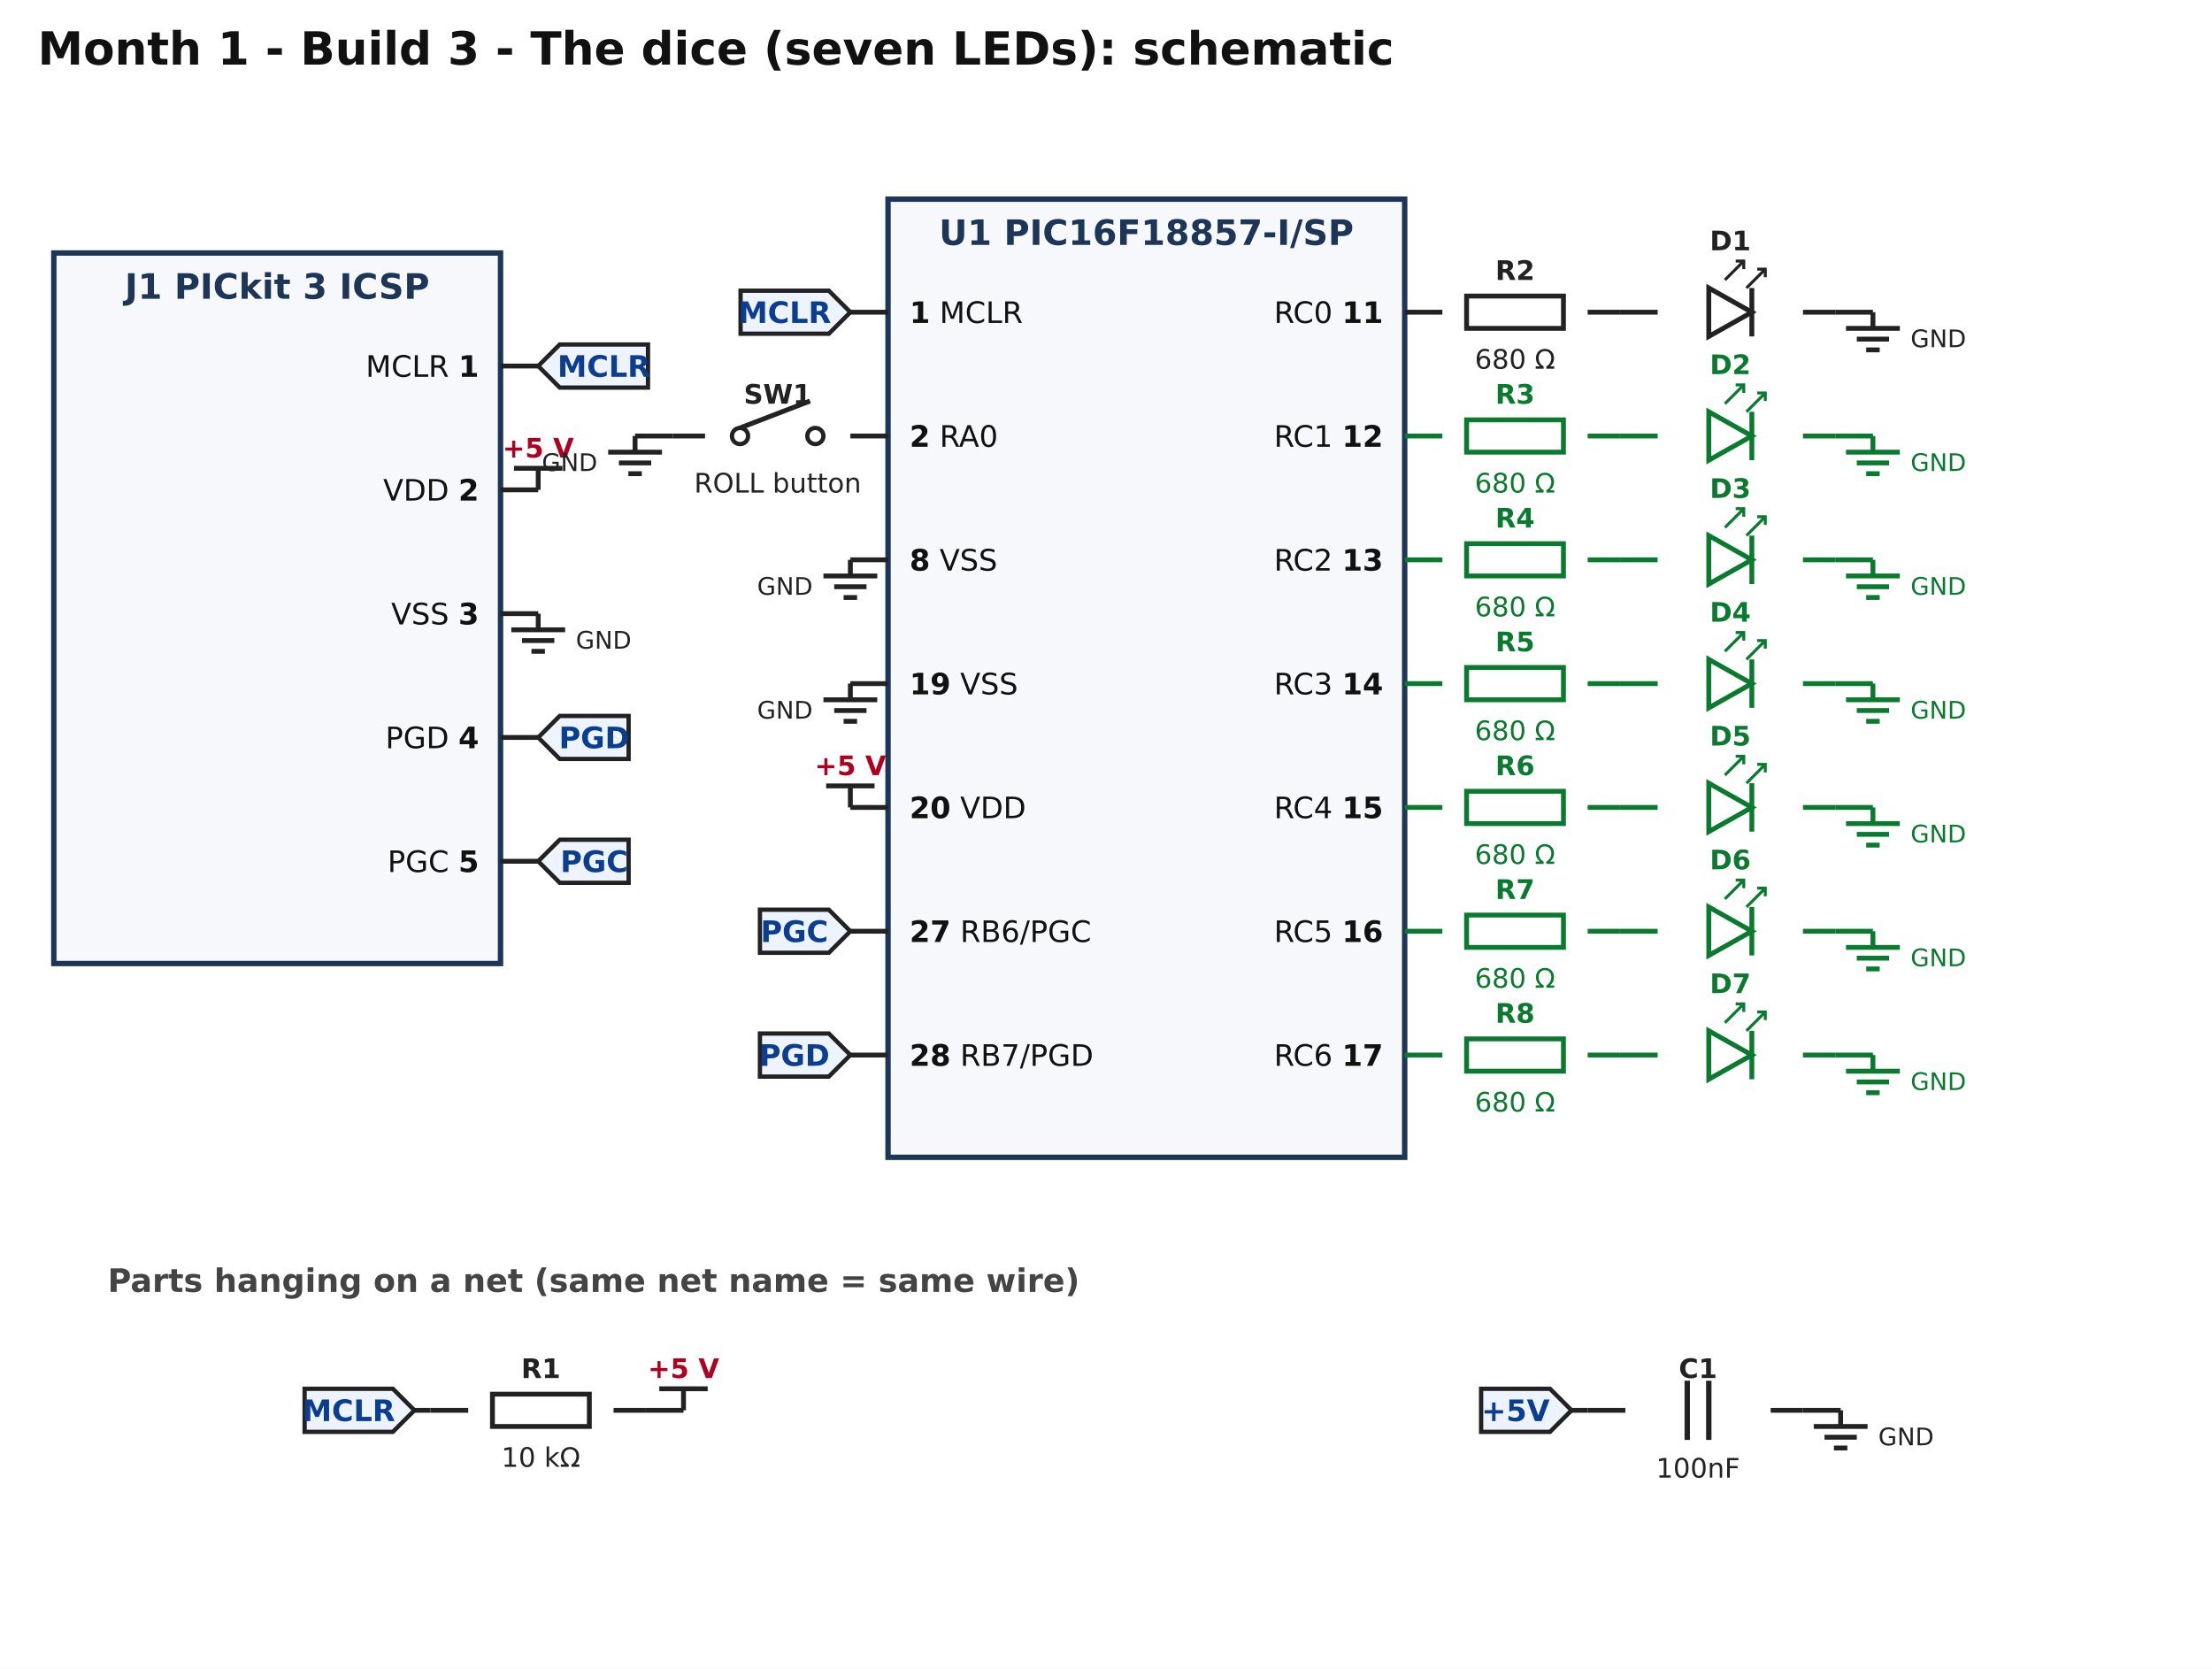
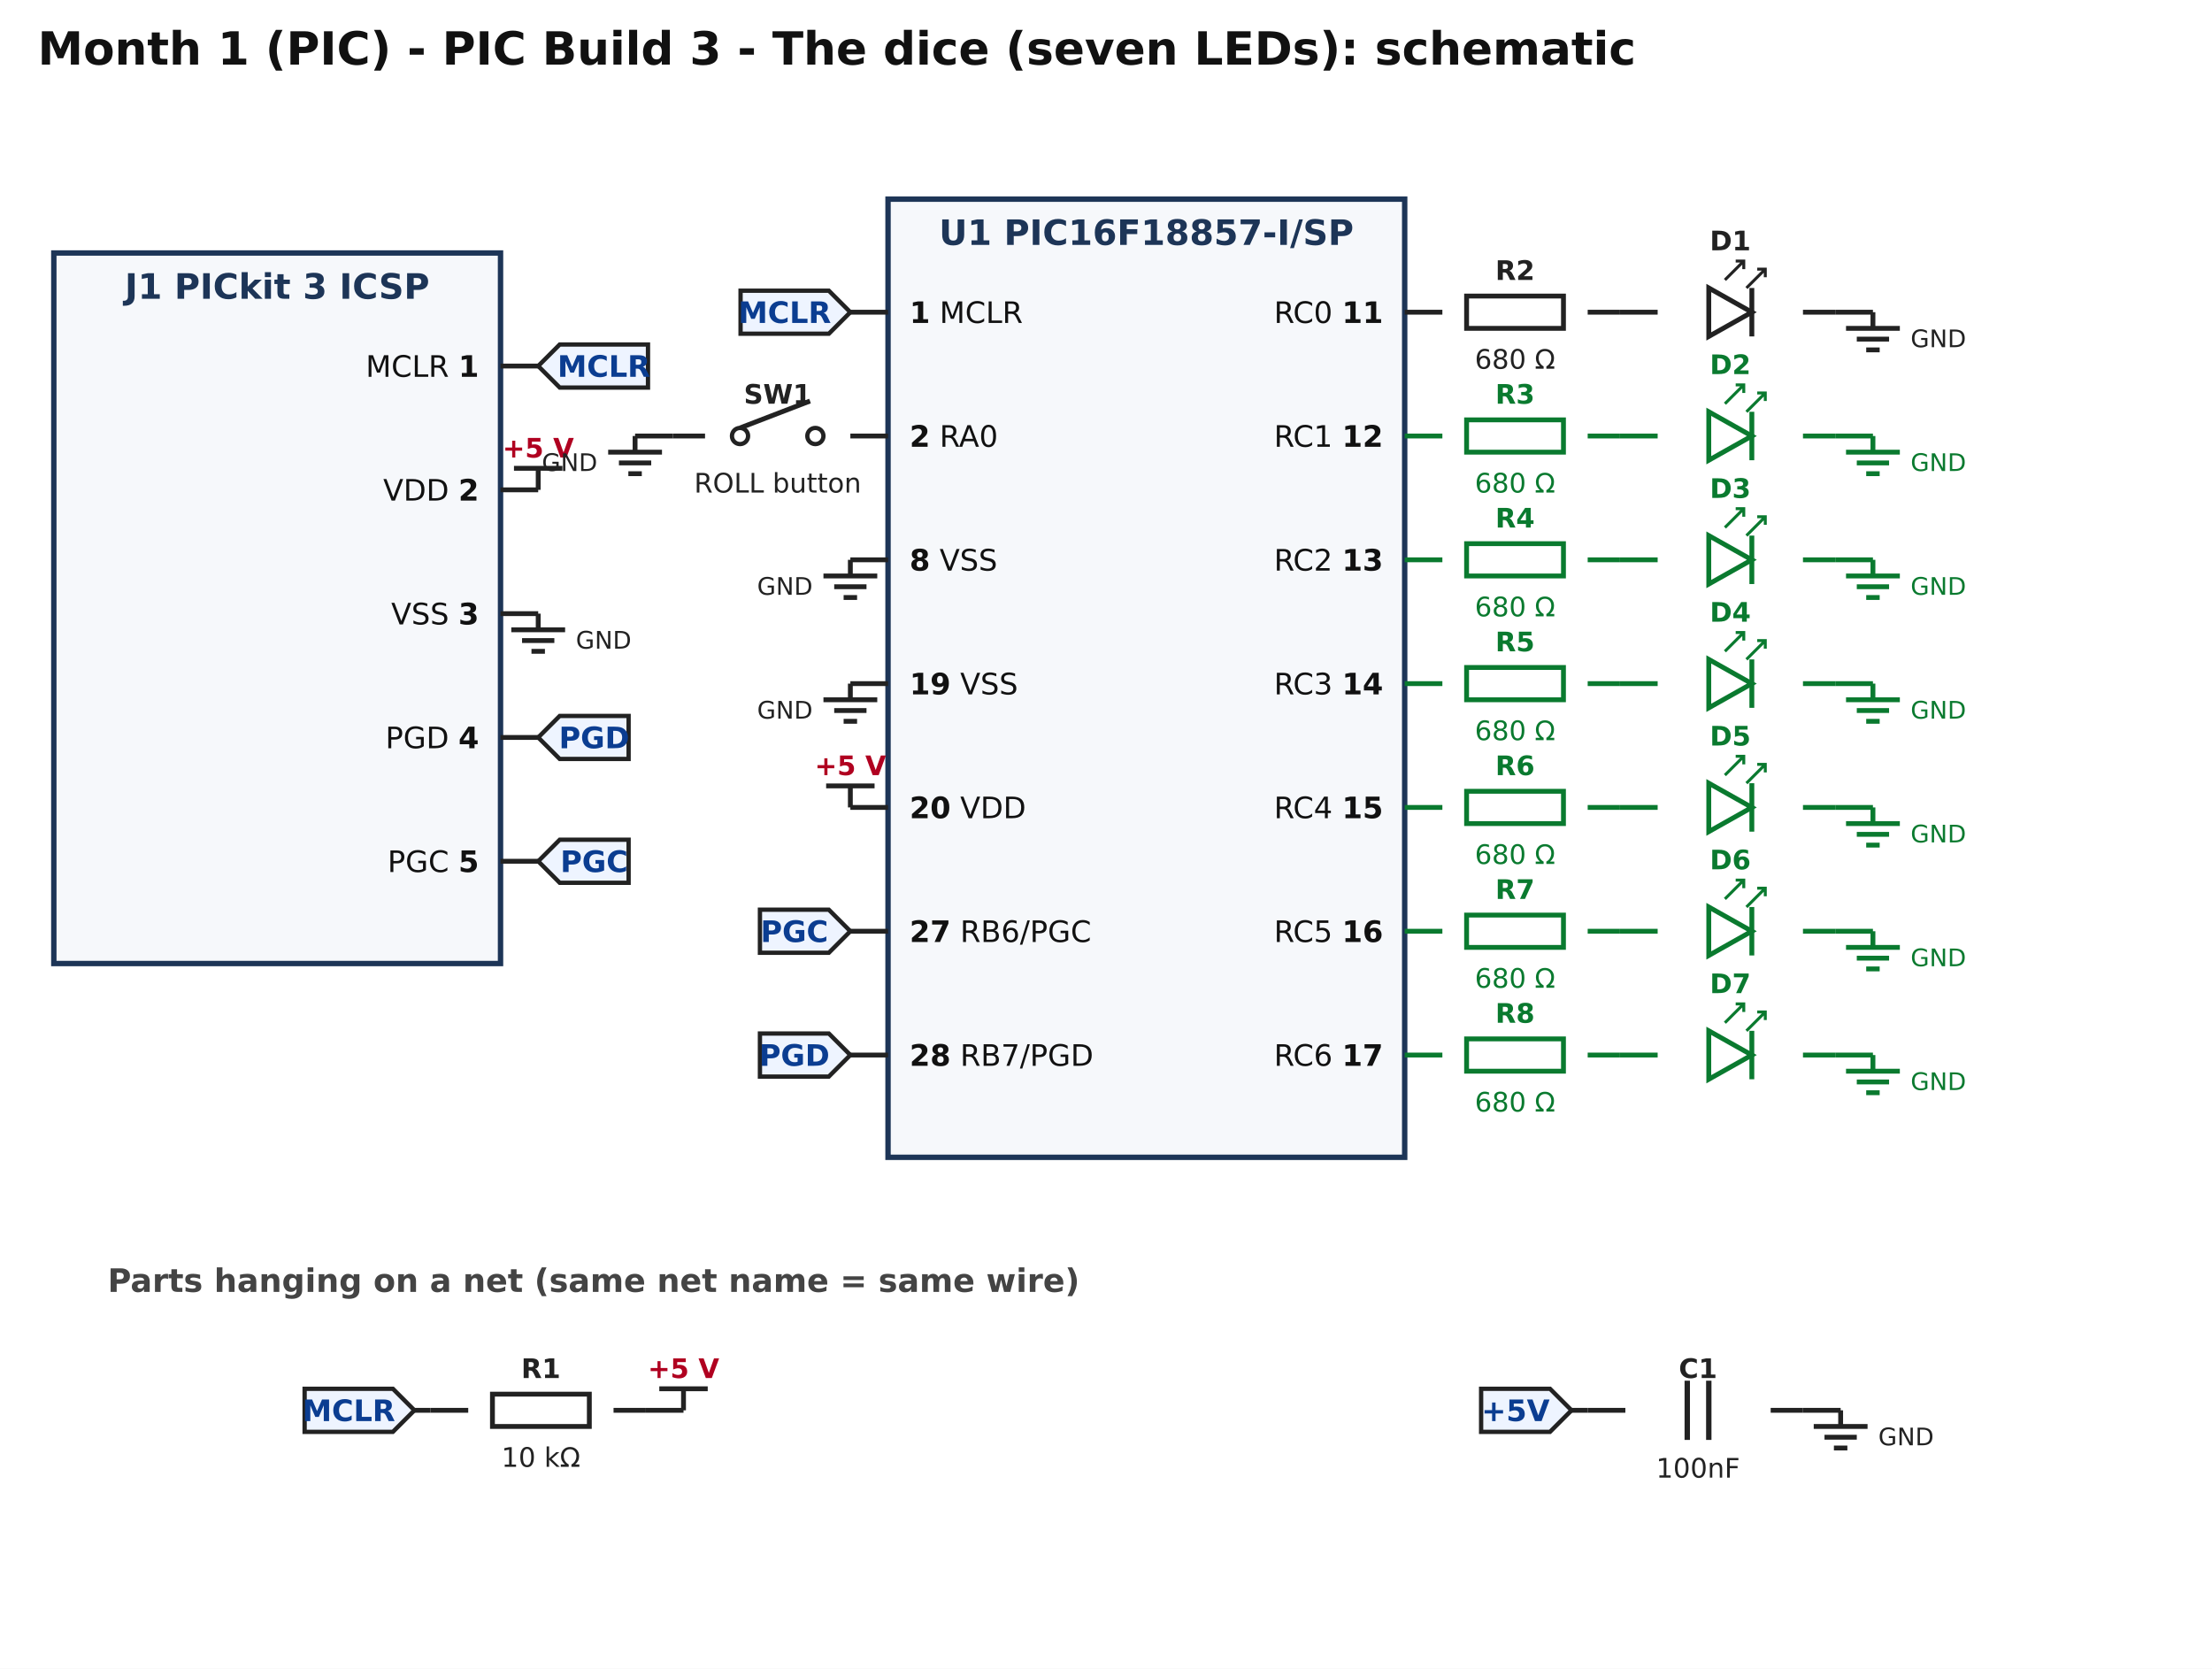
<svg xmlns="http://www.w3.org/2000/svg" viewBox="0 0 822 620" width="822" height="620" font-family="DejaVu Sans, Verdana, Arial, sans-serif">
  <rect width="100%" height="100%" fill="#fff" />
-   <text x="14" y="24" font-size="17" font-weight="bold" fill="#111">Month 1 - Build 3 - The dice (seven LEDs): schematic</text>
+   <text x="14" y="24" font-size="17" font-weight="bold" fill="#111">Month 1 (PIC) - PIC Build 3 - The dice (seven LEDs): schematic</text>
  <g transform="translate(0,34)">
    <rect x="20" y="60" width="166" height="264" fill="#f6f8fb" stroke="#1d3557" stroke-width="2" />
    <text x="103.0" y="77" font-size="13" font-weight="bold" fill="#1d3557" text-anchor="middle">J1  PICkit 3 ICSP</text>
    <text x="178" y="106" font-size="11" fill="#111" text-anchor="end">MCLR  <tspan font-weight="bold">1</tspan>
    </text>
    <line x1="186" y1="102" x2="200" y2="102" stroke="#222" stroke-width="1.8" />
    <polygon points="200,102 208,94 240.8,94 240.8,110 208,110" fill="#eef4ff" stroke="#222" stroke-width="1.6" />
    <text x="224.4" y="106" font-size="11" font-weight="bold" fill="#0b3d91" text-anchor="middle">MCLR</text>
    <text x="178" y="152" font-size="11" fill="#111" text-anchor="end">VDD  <tspan font-weight="bold">2</tspan>
    </text>
    <line x1="186" y1="148" x2="200" y2="148" stroke="#222" stroke-width="1.8" />
    <g stroke="#222" stroke-width="1.8">
      <line x1="200" y1="148" x2="200" y2="140" />
      <line x1="191" y1="140" x2="209" y2="140" />
    </g>
    <text x="200" y="136" font-size="10" font-weight="bold" fill="#b00020" text-anchor="middle">+5 V</text>
    <text x="178" y="198" font-size="11" fill="#111" text-anchor="end">VSS  <tspan font-weight="bold">3</tspan>
    </text>
    <line x1="186" y1="194" x2="200" y2="194" stroke="#222" stroke-width="1.8" />
    <g stroke="#222" stroke-width="1.8">
      <line x1="200" y1="194" x2="200" y2="200" />
      <line x1="190" y1="200" x2="210" y2="200" />
      <line x1="194" y1="204" x2="206" y2="204" />
      <line x1="197.5" y1="208" x2="202.5" y2="208" />
    </g>
    <text x="214" y="207" font-size="9" fill="#222" text-anchor="start">GND</text>
    <text x="178" y="244" font-size="11" fill="#111" text-anchor="end">PGD  <tspan font-weight="bold">4</tspan>
    </text>
    <line x1="186" y1="240" x2="200" y2="240" stroke="#222" stroke-width="1.8" />
    <polygon points="200,240 208,232 233.6,232 233.6,248 208,248" fill="#eef4ff" stroke="#222" stroke-width="1.6" />
    <text x="220.8" y="244" font-size="11" font-weight="bold" fill="#0b3d91" text-anchor="middle">PGD</text>
    <text x="178" y="290" font-size="11" fill="#111" text-anchor="end">PGC  <tspan font-weight="bold">5</tspan>
    </text>
    <line x1="186" y1="286" x2="200" y2="286" stroke="#222" stroke-width="1.8" />
    <polygon points="200,286 208,278 233.6,278 233.6,294 208,294" fill="#eef4ff" stroke="#222" stroke-width="1.6" />
    <text x="220.8" y="290" font-size="11" font-weight="bold" fill="#0b3d91" text-anchor="middle">PGC</text>
    <rect x="330" y="40" width="192" height="356" fill="#f6f8fb" stroke="#1d3557" stroke-width="2" />
    <text x="426.0" y="57" font-size="13" font-weight="bold" fill="#1d3557" text-anchor="middle">U1  PIC16F18857-I/SP</text>
    <text x="338" y="86" font-size="11" fill="#111">
      <tspan font-weight="bold">1</tspan>  MCLR</text>
    <line x1="330" y1="82" x2="316" y2="82" stroke="#222" stroke-width="1.8" />
    <polygon points="316,82 308,74 275.2,74 275.2,90 308,90" fill="#eef4ff" stroke="#222" stroke-width="1.6" />
    <text x="291.6" y="86" font-size="11" font-weight="bold" fill="#0b3d91" text-anchor="middle">MCLR</text>
    <text x="338" y="132" font-size="11" fill="#111">
      <tspan font-weight="bold">2</tspan>  RA0</text>
    <line x1="330" y1="128" x2="316" y2="128" stroke="#222" stroke-width="1.8" />
    <circle cx="275" cy="128" r="3" fill="#fff" stroke="#222" stroke-width="1.6" />
    <circle cx="303" cy="128" r="3" fill="#fff" stroke="#222" stroke-width="1.6" />
    <line x1="275" y1="125" x2="301" y2="115" stroke="#222" stroke-width="1.8" />
    <text x="289" y="116" font-size="10" font-weight="bold" fill="#222" text-anchor="middle">SW1</text>
    <text x="289" y="149" font-size="10" fill="#222" text-anchor="middle">ROLL button</text>
    <line x1="262" y1="128" x2="250" y2="128" stroke="#222" stroke-width="1.8" />
    <line x1="250" y1="128" x2="236" y2="128" stroke="#222" stroke-width="1.8" />
    <g stroke="#222" stroke-width="1.8">
      <line x1="236" y1="128" x2="236" y2="134" />
      <line x1="226" y1="134" x2="246" y2="134" />
      <line x1="230" y1="138" x2="242" y2="138" />
      <line x1="233.5" y1="142" x2="238.5" y2="142" />
    </g>
    <text x="222" y="141" font-size="9" fill="#222" text-anchor="end">GND</text>
    <text x="338" y="178" font-size="11" fill="#111">
      <tspan font-weight="bold">8</tspan>  VSS</text>
    <line x1="330" y1="174" x2="316" y2="174" stroke="#222" stroke-width="1.8" />
    <g stroke="#222" stroke-width="1.8">
      <line x1="316" y1="174" x2="316" y2="180" />
      <line x1="306" y1="180" x2="326" y2="180" />
      <line x1="310" y1="184" x2="322" y2="184" />
      <line x1="313.5" y1="188" x2="318.5" y2="188" />
    </g>
    <text x="302" y="187" font-size="9" fill="#222" text-anchor="end">GND</text>
    <text x="338" y="224" font-size="11" fill="#111">
      <tspan font-weight="bold">19</tspan>  VSS</text>
    <line x1="330" y1="220" x2="316" y2="220" stroke="#222" stroke-width="1.8" />
    <g stroke="#222" stroke-width="1.8">
      <line x1="316" y1="220" x2="316" y2="226" />
      <line x1="306" y1="226" x2="326" y2="226" />
      <line x1="310" y1="230" x2="322" y2="230" />
      <line x1="313.5" y1="234" x2="318.5" y2="234" />
    </g>
    <text x="302" y="233" font-size="9" fill="#222" text-anchor="end">GND</text>
    <text x="338" y="270" font-size="11" fill="#111">
      <tspan font-weight="bold">20</tspan>  VDD</text>
    <line x1="330" y1="266" x2="316" y2="266" stroke="#222" stroke-width="1.8" />
    <g stroke="#222" stroke-width="1.8">
      <line x1="316" y1="266" x2="316" y2="258" />
      <line x1="307" y1="258" x2="325" y2="258" />
    </g>
    <text x="316" y="254" font-size="10" font-weight="bold" fill="#b00020" text-anchor="middle">+5 V</text>
    <text x="338" y="316" font-size="11" fill="#111">
      <tspan font-weight="bold">27</tspan>  RB6/PGC</text>
    <line x1="330" y1="312" x2="316" y2="312" stroke="#222" stroke-width="1.8" />
    <polygon points="316,312 308,304 282.4,304 282.4,320 308,320" fill="#eef4ff" stroke="#222" stroke-width="1.6" />
    <text x="295.2" y="316" font-size="11" font-weight="bold" fill="#0b3d91" text-anchor="middle">PGC</text>
    <text x="338" y="362" font-size="11" fill="#111">
      <tspan font-weight="bold">28</tspan>  RB7/PGD</text>
    <line x1="330" y1="358" x2="316" y2="358" stroke="#222" stroke-width="1.8" />
    <polygon points="316,358 308,350 282.4,350 282.4,366 308,366" fill="#eef4ff" stroke="#222" stroke-width="1.6" />
    <text x="295.2" y="362" font-size="11" font-weight="bold" fill="#0b3d91" text-anchor="middle">PGD</text>
    <text x="514" y="86" font-size="11" fill="#111" text-anchor="end">RC0  <tspan font-weight="bold">11</tspan>
    </text>
    <line x1="522" y1="82" x2="536" y2="82" stroke="#222" stroke-width="1.8" />
    <rect x="545" y="76" width="36" height="12" fill="#fff" stroke="#222" stroke-width="1.8" />
    <text x="563" y="70" font-size="10" font-weight="bold" fill="#222" text-anchor="middle">R2</text>
    <text x="563" y="103" font-size="10" fill="#222" text-anchor="middle">680 Ω</text>
    <line x1="590" y1="82" x2="602" y2="82" stroke="#222" stroke-width="1.8" />
    <line x1="602" y1="82" x2="616" y2="82" stroke="#222" stroke-width="1.8" />
    <polygon points="635,73 635,91 651,82" fill="#fff" stroke="#222" stroke-width="1.8" />
    <line x1="651" y1="73" x2="651" y2="91" stroke="#222" stroke-width="1.8" />
    <path d="M 641 70 l 7 -7 m -3 0 h 3 v 3 M 649 73 l 7 -7 m -3 0 h 3 v 3" fill="none" stroke="#222" stroke-width="1.1" />
    <text x="643" y="59" font-size="10" font-weight="bold" fill="#222" text-anchor="middle">D1</text>
    <line x1="670" y1="82" x2="682" y2="82" stroke="#222" stroke-width="1.8" />
    <line x1="682" y1="82" x2="696" y2="82" stroke="#222" stroke-width="1.8" />
    <g stroke="#222" stroke-width="1.8">
      <line x1="696" y1="82" x2="696" y2="88" />
      <line x1="686" y1="88" x2="706" y2="88" />
      <line x1="690" y1="92" x2="702" y2="92" />
      <line x1="693.5" y1="96" x2="698.5" y2="96" />
    </g>
    <text x="710" y="95" font-size="9" fill="#222" text-anchor="start">GND</text>
    <text x="514" y="132" font-size="11" fill="#111" text-anchor="end">RC1  <tspan font-weight="bold">12</tspan>
    </text>
    <line x1="522" y1="128" x2="536" y2="128" stroke="#0a7a2f" stroke-width="1.8" />
    <rect x="545" y="122" width="36" height="12" fill="#fff" stroke="#0a7a2f" stroke-width="1.8" />
    <text x="563" y="116" font-size="10" font-weight="bold" fill="#0a7a2f" text-anchor="middle">R3</text>
    <text x="563" y="149" font-size="10" fill="#0a7a2f" text-anchor="middle">680 Ω</text>
    <line x1="590" y1="128" x2="602" y2="128" stroke="#0a7a2f" stroke-width="1.8" />
    <line x1="602" y1="128" x2="616" y2="128" stroke="#0a7a2f" stroke-width="1.8" />
    <polygon points="635,119 635,137 651,128" fill="#fff" stroke="#0a7a2f" stroke-width="1.8" />
    <line x1="651" y1="119" x2="651" y2="137" stroke="#0a7a2f" stroke-width="1.8" />
    <path d="M 641 116 l 7 -7 m -3 0 h 3 v 3 M 649 119 l 7 -7 m -3 0 h 3 v 3" fill="none" stroke="#0a7a2f" stroke-width="1.1" />
    <text x="643" y="105" font-size="10" font-weight="bold" fill="#0a7a2f" text-anchor="middle">D2</text>
    <line x1="670" y1="128" x2="682" y2="128" stroke="#0a7a2f" stroke-width="1.8" />
    <line x1="682" y1="128" x2="696" y2="128" stroke="#0a7a2f" stroke-width="1.8" />
    <g stroke="#0a7a2f" stroke-width="1.8">
      <line x1="696" y1="128" x2="696" y2="134" />
      <line x1="686" y1="134" x2="706" y2="134" />
      <line x1="690" y1="138" x2="702" y2="138" />
      <line x1="693.5" y1="142" x2="698.5" y2="142" />
    </g>
    <text x="710" y="141" font-size="9" fill="#0a7a2f" text-anchor="start">GND</text>
    <text x="514" y="178" font-size="11" fill="#111" text-anchor="end">RC2  <tspan font-weight="bold">13</tspan>
    </text>
    <line x1="522" y1="174" x2="536" y2="174" stroke="#0a7a2f" stroke-width="1.8" />
    <rect x="545" y="168" width="36" height="12" fill="#fff" stroke="#0a7a2f" stroke-width="1.8" />
    <text x="563" y="162" font-size="10" font-weight="bold" fill="#0a7a2f" text-anchor="middle">R4</text>
    <text x="563" y="195" font-size="10" fill="#0a7a2f" text-anchor="middle">680 Ω</text>
    <line x1="590" y1="174" x2="602" y2="174" stroke="#0a7a2f" stroke-width="1.8" />
    <line x1="602" y1="174" x2="616" y2="174" stroke="#0a7a2f" stroke-width="1.8" />
    <polygon points="635,165 635,183 651,174" fill="#fff" stroke="#0a7a2f" stroke-width="1.8" />
    <line x1="651" y1="165" x2="651" y2="183" stroke="#0a7a2f" stroke-width="1.8" />
    <path d="M 641 162 l 7 -7 m -3 0 h 3 v 3 M 649 165 l 7 -7 m -3 0 h 3 v 3" fill="none" stroke="#0a7a2f" stroke-width="1.1" />
    <text x="643" y="151" font-size="10" font-weight="bold" fill="#0a7a2f" text-anchor="middle">D3</text>
    <line x1="670" y1="174" x2="682" y2="174" stroke="#0a7a2f" stroke-width="1.8" />
    <line x1="682" y1="174" x2="696" y2="174" stroke="#0a7a2f" stroke-width="1.8" />
    <g stroke="#0a7a2f" stroke-width="1.8">
      <line x1="696" y1="174" x2="696" y2="180" />
      <line x1="686" y1="180" x2="706" y2="180" />
      <line x1="690" y1="184" x2="702" y2="184" />
      <line x1="693.5" y1="188" x2="698.5" y2="188" />
    </g>
    <text x="710" y="187" font-size="9" fill="#0a7a2f" text-anchor="start">GND</text>
    <text x="514" y="224" font-size="11" fill="#111" text-anchor="end">RC3  <tspan font-weight="bold">14</tspan>
    </text>
    <line x1="522" y1="220" x2="536" y2="220" stroke="#0a7a2f" stroke-width="1.8" />
    <rect x="545" y="214" width="36" height="12" fill="#fff" stroke="#0a7a2f" stroke-width="1.8" />
    <text x="563" y="208" font-size="10" font-weight="bold" fill="#0a7a2f" text-anchor="middle">R5</text>
    <text x="563" y="241" font-size="10" fill="#0a7a2f" text-anchor="middle">680 Ω</text>
    <line x1="590" y1="220" x2="602" y2="220" stroke="#0a7a2f" stroke-width="1.8" />
    <line x1="602" y1="220" x2="616" y2="220" stroke="#0a7a2f" stroke-width="1.8" />
    <polygon points="635,211 635,229 651,220" fill="#fff" stroke="#0a7a2f" stroke-width="1.8" />
    <line x1="651" y1="211" x2="651" y2="229" stroke="#0a7a2f" stroke-width="1.8" />
    <path d="M 641 208 l 7 -7 m -3 0 h 3 v 3 M 649 211 l 7 -7 m -3 0 h 3 v 3" fill="none" stroke="#0a7a2f" stroke-width="1.1" />
    <text x="643" y="197" font-size="10" font-weight="bold" fill="#0a7a2f" text-anchor="middle">D4</text>
    <line x1="670" y1="220" x2="682" y2="220" stroke="#0a7a2f" stroke-width="1.8" />
    <line x1="682" y1="220" x2="696" y2="220" stroke="#0a7a2f" stroke-width="1.8" />
    <g stroke="#0a7a2f" stroke-width="1.8">
      <line x1="696" y1="220" x2="696" y2="226" />
      <line x1="686" y1="226" x2="706" y2="226" />
      <line x1="690" y1="230" x2="702" y2="230" />
      <line x1="693.5" y1="234" x2="698.5" y2="234" />
    </g>
    <text x="710" y="233" font-size="9" fill="#0a7a2f" text-anchor="start">GND</text>
    <text x="514" y="270" font-size="11" fill="#111" text-anchor="end">RC4  <tspan font-weight="bold">15</tspan>
    </text>
    <line x1="522" y1="266" x2="536" y2="266" stroke="#0a7a2f" stroke-width="1.8" />
    <rect x="545" y="260" width="36" height="12" fill="#fff" stroke="#0a7a2f" stroke-width="1.8" />
    <text x="563" y="254" font-size="10" font-weight="bold" fill="#0a7a2f" text-anchor="middle">R6</text>
    <text x="563" y="287" font-size="10" fill="#0a7a2f" text-anchor="middle">680 Ω</text>
    <line x1="590" y1="266" x2="602" y2="266" stroke="#0a7a2f" stroke-width="1.8" />
    <line x1="602" y1="266" x2="616" y2="266" stroke="#0a7a2f" stroke-width="1.8" />
    <polygon points="635,257 635,275 651,266" fill="#fff" stroke="#0a7a2f" stroke-width="1.8" />
    <line x1="651" y1="257" x2="651" y2="275" stroke="#0a7a2f" stroke-width="1.8" />
    <path d="M 641 254 l 7 -7 m -3 0 h 3 v 3 M 649 257 l 7 -7 m -3 0 h 3 v 3" fill="none" stroke="#0a7a2f" stroke-width="1.1" />
    <text x="643" y="243" font-size="10" font-weight="bold" fill="#0a7a2f" text-anchor="middle">D5</text>
    <line x1="670" y1="266" x2="682" y2="266" stroke="#0a7a2f" stroke-width="1.8" />
    <line x1="682" y1="266" x2="696" y2="266" stroke="#0a7a2f" stroke-width="1.8" />
    <g stroke="#0a7a2f" stroke-width="1.8">
      <line x1="696" y1="266" x2="696" y2="272" />
      <line x1="686" y1="272" x2="706" y2="272" />
      <line x1="690" y1="276" x2="702" y2="276" />
      <line x1="693.5" y1="280" x2="698.5" y2="280" />
    </g>
    <text x="710" y="279" font-size="9" fill="#0a7a2f" text-anchor="start">GND</text>
    <text x="514" y="316" font-size="11" fill="#111" text-anchor="end">RC5  <tspan font-weight="bold">16</tspan>
    </text>
    <line x1="522" y1="312" x2="536" y2="312" stroke="#0a7a2f" stroke-width="1.8" />
    <rect x="545" y="306" width="36" height="12" fill="#fff" stroke="#0a7a2f" stroke-width="1.8" />
    <text x="563" y="300" font-size="10" font-weight="bold" fill="#0a7a2f" text-anchor="middle">R7</text>
    <text x="563" y="333" font-size="10" fill="#0a7a2f" text-anchor="middle">680 Ω</text>
    <line x1="590" y1="312" x2="602" y2="312" stroke="#0a7a2f" stroke-width="1.8" />
    <line x1="602" y1="312" x2="616" y2="312" stroke="#0a7a2f" stroke-width="1.8" />
    <polygon points="635,303 635,321 651,312" fill="#fff" stroke="#0a7a2f" stroke-width="1.8" />
    <line x1="651" y1="303" x2="651" y2="321" stroke="#0a7a2f" stroke-width="1.8" />
    <path d="M 641 300 l 7 -7 m -3 0 h 3 v 3 M 649 303 l 7 -7 m -3 0 h 3 v 3" fill="none" stroke="#0a7a2f" stroke-width="1.1" />
    <text x="643" y="289" font-size="10" font-weight="bold" fill="#0a7a2f" text-anchor="middle">D6</text>
    <line x1="670" y1="312" x2="682" y2="312" stroke="#0a7a2f" stroke-width="1.8" />
    <line x1="682" y1="312" x2="696" y2="312" stroke="#0a7a2f" stroke-width="1.8" />
    <g stroke="#0a7a2f" stroke-width="1.8">
      <line x1="696" y1="312" x2="696" y2="318" />
      <line x1="686" y1="318" x2="706" y2="318" />
      <line x1="690" y1="322" x2="702" y2="322" />
      <line x1="693.5" y1="326" x2="698.5" y2="326" />
    </g>
    <text x="710" y="325" font-size="9" fill="#0a7a2f" text-anchor="start">GND</text>
    <text x="514" y="362" font-size="11" fill="#111" text-anchor="end">RC6  <tspan font-weight="bold">17</tspan>
    </text>
    <line x1="522" y1="358" x2="536" y2="358" stroke="#0a7a2f" stroke-width="1.8" />
    <rect x="545" y="352" width="36" height="12" fill="#fff" stroke="#0a7a2f" stroke-width="1.8" />
    <text x="563" y="346" font-size="10" font-weight="bold" fill="#0a7a2f" text-anchor="middle">R8</text>
    <text x="563" y="379" font-size="10" fill="#0a7a2f" text-anchor="middle">680 Ω</text>
    <line x1="590" y1="358" x2="602" y2="358" stroke="#0a7a2f" stroke-width="1.8" />
    <line x1="602" y1="358" x2="616" y2="358" stroke="#0a7a2f" stroke-width="1.8" />
    <polygon points="635,349 635,367 651,358" fill="#fff" stroke="#0a7a2f" stroke-width="1.8" />
    <line x1="651" y1="349" x2="651" y2="367" stroke="#0a7a2f" stroke-width="1.8" />
    <path d="M 641 346 l 7 -7 m -3 0 h 3 v 3 M 649 349 l 7 -7 m -3 0 h 3 v 3" fill="none" stroke="#0a7a2f" stroke-width="1.1" />
    <text x="643" y="335" font-size="10" font-weight="bold" fill="#0a7a2f" text-anchor="middle">D7</text>
    <line x1="670" y1="358" x2="682" y2="358" stroke="#0a7a2f" stroke-width="1.8" />
    <line x1="682" y1="358" x2="696" y2="358" stroke="#0a7a2f" stroke-width="1.8" />
    <g stroke="#0a7a2f" stroke-width="1.8">
      <line x1="696" y1="358" x2="696" y2="364" />
      <line x1="686" y1="364" x2="706" y2="364" />
      <line x1="690" y1="368" x2="702" y2="368" />
      <line x1="693.5" y1="372" x2="698.5" y2="372" />
    </g>
    <text x="710" y="371" font-size="9" fill="#0a7a2f" text-anchor="start">GND</text>
    <text x="40" y="446" font-size="12" font-weight="bold" fill="#444">Parts hanging on a net (same net name = same wire)</text>
    <polygon points="154,490 146,482 113.2,482 113.2,498 146,498" fill="#eef4ff" stroke="#222" stroke-width="1.6" />
    <text x="129.6" y="494" font-size="11" font-weight="bold" fill="#0b3d91" text-anchor="middle">MCLR</text>
    <line x1="154" y1="490" x2="160" y2="490" stroke="#222" stroke-width="1.8" />
    <line x1="160" y1="490" x2="174" y2="490" stroke="#222" stroke-width="1.8" />
    <rect x="183" y="484" width="36" height="12" fill="#fff" stroke="#222" stroke-width="1.8" />
    <text x="201" y="478" font-size="10" font-weight="bold" fill="#222" text-anchor="middle">R1</text>
    <text x="201" y="511" font-size="10" fill="#222" text-anchor="middle">10 kΩ</text>
    <line x1="228" y1="490" x2="240" y2="490" stroke="#222" stroke-width="1.8" />
    <line x1="240" y1="490" x2="254" y2="490" stroke="#222" stroke-width="1.8" />
    <g stroke="#222" stroke-width="1.8">
      <line x1="254" y1="490" x2="254" y2="482" />
      <line x1="245" y1="482" x2="263" y2="482" />
    </g>
    <text x="254" y="478" font-size="10" font-weight="bold" fill="#b00020" text-anchor="middle">+5 V</text>
    <polygon points="584,490 576,482 550.4,482 550.4,498 576,498" fill="#eef4ff" stroke="#222" stroke-width="1.6" />
    <text x="563.2" y="494" font-size="11" font-weight="bold" fill="#0b3d91" text-anchor="middle">+5V</text>
    <line x1="584" y1="490" x2="590" y2="490" stroke="#222" stroke-width="1.8" />
    <line x1="590" y1="490" x2="604" y2="490" stroke="#222" stroke-width="1.8" />
    <line x1="627" y1="479" x2="627" y2="501" stroke="#222" stroke-width="2" />
    <line x1="635" y1="479" x2="635" y2="501" stroke="#222" stroke-width="2" />
    <text x="631" y="478" font-size="10" font-weight="bold" fill="#222" text-anchor="middle">C1</text>
    <text x="631" y="515" font-size="10" fill="#222" text-anchor="middle">100nF</text>
    <line x1="658" y1="490" x2="670" y2="490" stroke="#222" stroke-width="1.8" />
    <line x1="670" y1="490" x2="684" y2="490" stroke="#222" stroke-width="1.8" />
    <g stroke="#222" stroke-width="1.8">
      <line x1="684" y1="490" x2="684" y2="496" />
      <line x1="674" y1="496" x2="694" y2="496" />
      <line x1="678" y1="500" x2="690" y2="500" />
      <line x1="681.5" y1="504" x2="686.5" y2="504" />
    </g>
    <text x="698" y="503" font-size="9" fill="#222" text-anchor="start">GND</text>
  </g>
</svg>
